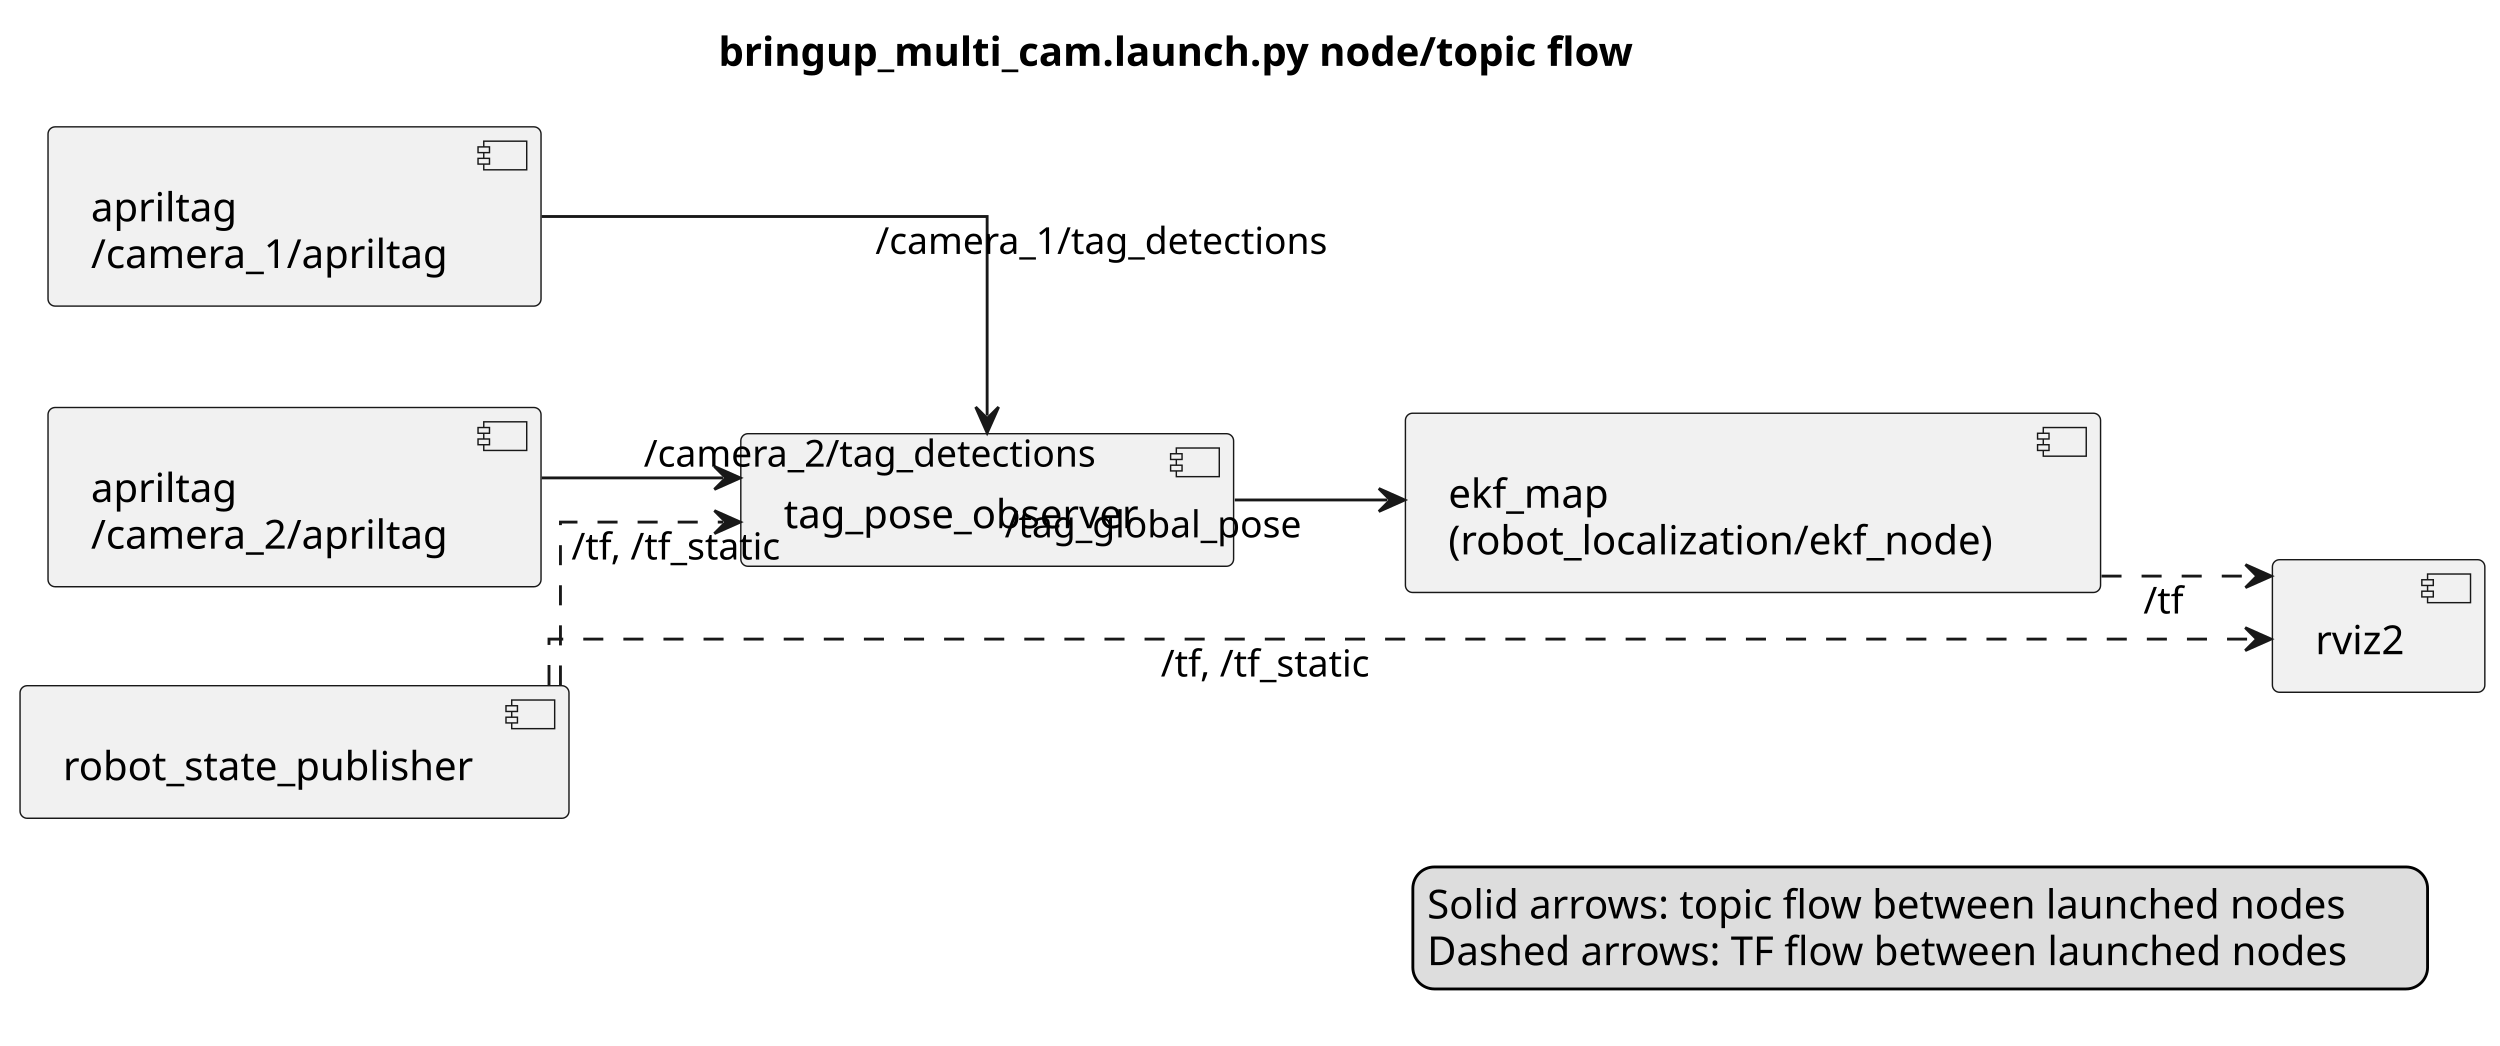
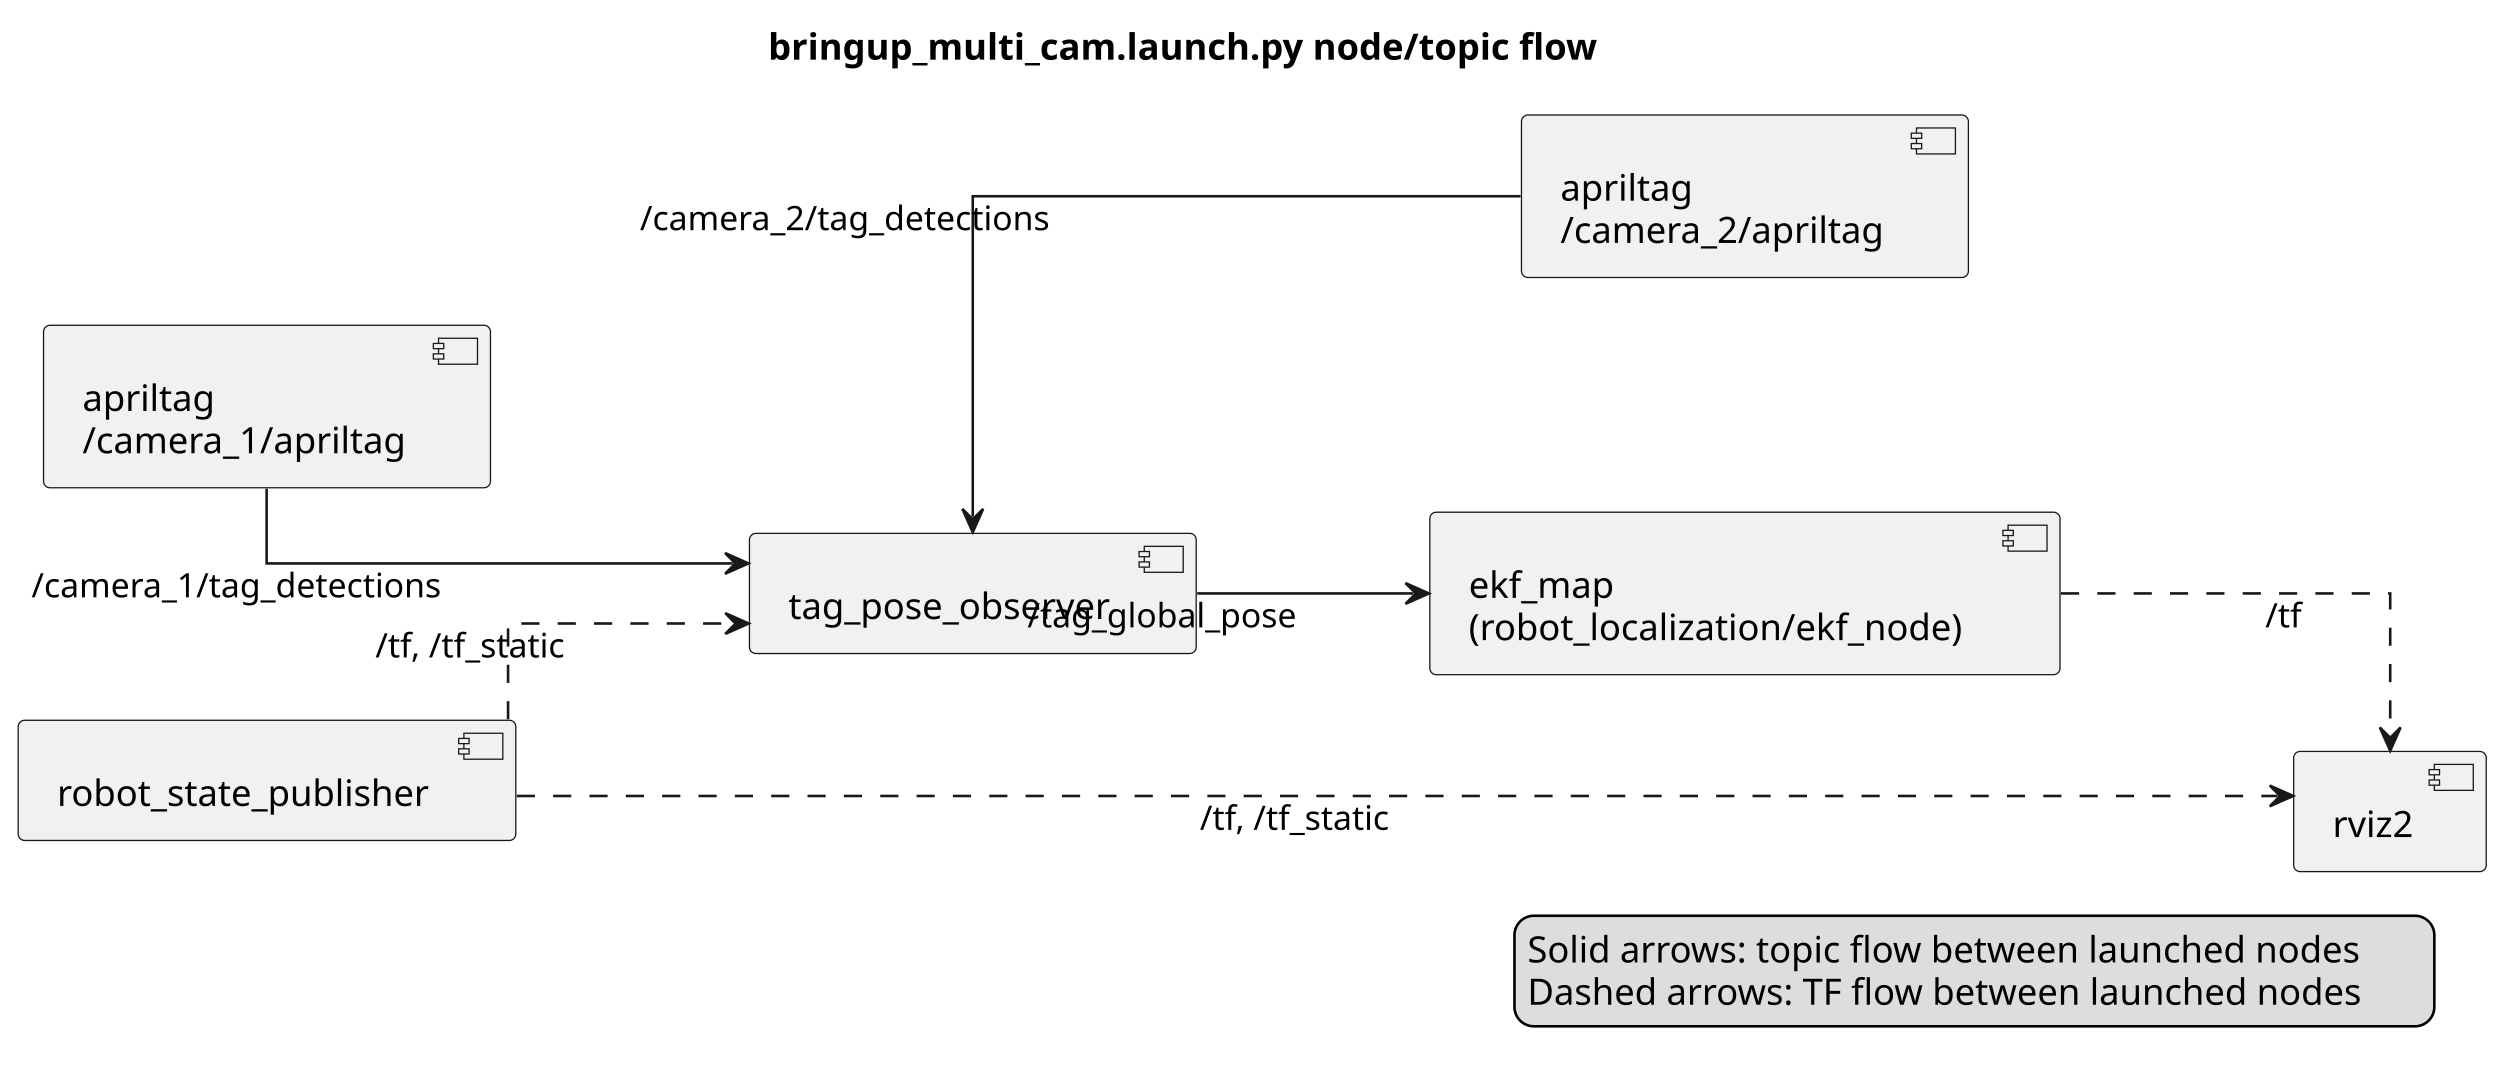
- <svg xmlns="http://www.w3.org/2000/svg" contentStyleType="text/css" data-diagram-type="DESCRIPTION" height="365px" preserveAspectRatio="none" style="width:873px;height:365px;background:#FFFFFF;" version="1.1" viewBox="0 0 873 365" width="873px" zoomAndPan="magnify">
+ <svg xmlns="http://www.w3.org/2000/svg" contentStyleType="text/css" data-diagram-type="DESCRIPTION" height="415px" preserveAspectRatio="none" style="width:963px;height:415px;background:#FFFFFF;" version="1.1" viewBox="0 0 963 415" width="963px" zoomAndPan="magnify">
  <defs />
  <g>
-     <g class="title" data-source-line="6">
-       <text fill="#000000" font-family="sans-serif" font-size="14" font-weight="bold" lengthAdjust="spacing" textLength="357.943" x="250.882" y="22.995">bringup_multi_cam.launch.py node/topic flow</text>
+     <g class="title" data-source-line="8">
+       <text fill="#000000" font-family="sans-serif" font-size="14" font-weight="bold" lengthAdjust="spacing" textLength="357.943" x="295.882" y="22.995">bringup_multi_cam.launch.py node/topic flow</text>
    </g>
-     <g class="entity" data-qualified-name="rsp" data-source-line="13" id="ent0002">
-       <rect fill="#F1F1F1" height="46.297" rx="2.5" ry="2.5" style="stroke:#181818;stroke-width:0.5;" width="191.69" x="7" y="239.447" />
-       <rect fill="#F1F1F1" height="10" style="stroke:#181818;stroke-width:0.5;" width="15" x="178.69" y="244.447" />
-       <rect fill="#F1F1F1" height="2" style="stroke:#181818;stroke-width:0.5;" width="4" x="176.69" y="246.447" />
-       <rect fill="#F1F1F1" height="2" style="stroke:#181818;stroke-width:0.5;" width="4" x="176.69" y="250.447" />
-       <text fill="#000000" font-family="sans-serif" font-size="14" lengthAdjust="spacing" textLength="151.69" x="22" y="272.442">robot_state_publisher</text>
+     <g class="entity" data-qualified-name="rsp" data-source-line="15" id="ent0002">
+       <rect fill="#F1F1F1" height="46.297" rx="2.5" ry="2.5" style="stroke:#181818;stroke-width:0.5;" width="191.69" x="7" y="277.447" />
+       <rect fill="#F1F1F1" height="10" style="stroke:#181818;stroke-width:0.5;" width="15" x="178.69" y="282.447" />
+       <rect fill="#F1F1F1" height="2" style="stroke:#181818;stroke-width:0.5;" width="4" x="176.69" y="284.447" />
+       <rect fill="#F1F1F1" height="2" style="stroke:#181818;stroke-width:0.5;" width="4" x="176.69" y="288.447" />
+       <text fill="#000000" font-family="sans-serif" font-size="14" lengthAdjust="spacing" textLength="151.69" x="22" y="310.442">robot_state_publisher</text>
    </g>
-     <g class="entity" data-qualified-name="apriltag_1" data-source-line="14" id="ent0003">
-       <rect fill="#F1F1F1" height="62.594" rx="2.5" ry="2.5" style="stroke:#181818;stroke-width:0.5;" width="172.159" x="16.77" y="44.297" />
-       <rect fill="#F1F1F1" height="10" style="stroke:#181818;stroke-width:0.5;" width="15" x="168.929" y="49.297" />
-       <rect fill="#F1F1F1" height="2" style="stroke:#181818;stroke-width:0.5;" width="4" x="166.929" y="51.297" />
-       <rect fill="#F1F1F1" height="2" style="stroke:#181818;stroke-width:0.5;" width="4" x="166.929" y="55.297" />
-       <text fill="#000000" font-family="sans-serif" font-size="14" lengthAdjust="spacing" textLength="53.956" x="31.77" y="77.292">apriltag</text>
-       <text fill="#000000" font-family="sans-serif" font-size="14" lengthAdjust="spacing" textLength="132.159" x="31.77" y="93.589">/camera_1/apriltag</text>
+     <g class="entity" data-qualified-name="apriltag_1" data-source-line="16" id="ent0003">
+       <rect fill="#F1F1F1" height="62.594" rx="2.5" ry="2.5" style="stroke:#181818;stroke-width:0.5;" width="172.159" x="16.77" y="125.297" />
+       <rect fill="#F1F1F1" height="10" style="stroke:#181818;stroke-width:0.5;" width="15" x="168.929" y="130.297" />
+       <rect fill="#F1F1F1" height="2" style="stroke:#181818;stroke-width:0.5;" width="4" x="166.929" y="132.297" />
+       <rect fill="#F1F1F1" height="2" style="stroke:#181818;stroke-width:0.5;" width="4" x="166.929" y="136.297" />
+       <text fill="#000000" font-family="sans-serif" font-size="14" lengthAdjust="spacing" textLength="53.956" x="31.77" y="158.292">apriltag</text>
+       <text fill="#000000" font-family="sans-serif" font-size="14" lengthAdjust="spacing" textLength="132.159" x="31.77" y="174.589">/camera_1/apriltag</text>
    </g>
-     <g class="entity" data-qualified-name="apriltag_2" data-source-line="15" id="ent0004">
-       <rect fill="#F1F1F1" height="62.594" rx="2.5" ry="2.5" style="stroke:#181818;stroke-width:0.5;" width="172.159" x="16.77" y="142.297" />
-       <rect fill="#F1F1F1" height="10" style="stroke:#181818;stroke-width:0.5;" width="15" x="168.929" y="147.297" />
-       <rect fill="#F1F1F1" height="2" style="stroke:#181818;stroke-width:0.5;" width="4" x="166.929" y="149.297" />
-       <rect fill="#F1F1F1" height="2" style="stroke:#181818;stroke-width:0.5;" width="4" x="166.929" y="153.297" />
-       <text fill="#000000" font-family="sans-serif" font-size="14" lengthAdjust="spacing" textLength="53.956" x="31.77" y="175.292">apriltag</text>
-       <text fill="#000000" font-family="sans-serif" font-size="14" lengthAdjust="spacing" textLength="132.159" x="31.77" y="191.589">/camera_2/apriltag</text>
+     <g class="entity" data-qualified-name="apriltag_2" data-source-line="17" id="ent0004">
+       <rect fill="#F1F1F1" height="62.594" rx="2.5" ry="2.5" style="stroke:#181818;stroke-width:0.5;" width="172.159" x="586.07" y="44.297" />
+       <rect fill="#F1F1F1" height="10" style="stroke:#181818;stroke-width:0.5;" width="15" x="738.229" y="49.297" />
+       <rect fill="#F1F1F1" height="2" style="stroke:#181818;stroke-width:0.5;" width="4" x="736.229" y="51.297" />
+       <rect fill="#F1F1F1" height="2" style="stroke:#181818;stroke-width:0.5;" width="4" x="736.229" y="55.297" />
+       <text fill="#000000" font-family="sans-serif" font-size="14" lengthAdjust="spacing" textLength="53.956" x="601.07" y="77.292">apriltag</text>
+       <text fill="#000000" font-family="sans-serif" font-size="14" lengthAdjust="spacing" textLength="132.159" x="601.07" y="93.589">/camera_2/apriltag</text>
    </g>
-     <g class="entity" data-qualified-name="observer" data-source-line="16" id="ent0005">
-       <rect fill="#F1F1F1" height="46.297" rx="2.5" ry="2.5" style="stroke:#181818;stroke-width:0.5;" width="172.084" x="258.69" y="151.447" />
-       <rect fill="#F1F1F1" height="10" style="stroke:#181818;stroke-width:0.5;" width="15" x="410.774" y="156.447" />
-       <rect fill="#F1F1F1" height="2" style="stroke:#181818;stroke-width:0.5;" width="4" x="408.774" y="158.447" />
-       <rect fill="#F1F1F1" height="2" style="stroke:#181818;stroke-width:0.5;" width="4" x="408.774" y="162.447" />
-       <text fill="#000000" font-family="sans-serif" font-size="14" lengthAdjust="spacing" textLength="132.084" x="273.69" y="184.442">tag_pose_observer</text>
+     <g class="entity" data-qualified-name="observer" data-source-line="18" id="ent0005">
+       <rect fill="#F1F1F1" height="46.297" rx="2.5" ry="2.5" style="stroke:#181818;stroke-width:0.5;" width="172.084" x="288.69" y="205.447" />
+       <rect fill="#F1F1F1" height="10" style="stroke:#181818;stroke-width:0.5;" width="15" x="440.774" y="210.447" />
+       <rect fill="#F1F1F1" height="2" style="stroke:#181818;stroke-width:0.5;" width="4" x="438.774" y="212.447" />
+       <rect fill="#F1F1F1" height="2" style="stroke:#181818;stroke-width:0.5;" width="4" x="438.774" y="216.447" />
+       <text fill="#000000" font-family="sans-serif" font-size="14" lengthAdjust="spacing" textLength="132.084" x="303.69" y="238.442">tag_pose_observer</text>
    </g>
-     <g class="entity" data-qualified-name="ekf" data-source-line="17" id="ent0006">
-       <rect fill="#F1F1F1" height="62.594" rx="2.5" ry="2.5" style="stroke:#181818;stroke-width:0.5;" width="242.747" x="490.77" y="144.297" />
-       <rect fill="#F1F1F1" height="10" style="stroke:#181818;stroke-width:0.5;" width="15" x="713.517" y="149.297" />
-       <rect fill="#F1F1F1" height="2" style="stroke:#181818;stroke-width:0.5;" width="4" x="711.517" y="151.297" />
-       <rect fill="#F1F1F1" height="2" style="stroke:#181818;stroke-width:0.5;" width="4" x="711.517" y="155.297" />
-       <text fill="#000000" font-family="sans-serif" font-size="14" lengthAdjust="spacing" textLength="59.753" x="505.77" y="177.292">ekf_map</text>
-       <text fill="#000000" font-family="sans-serif" font-size="14" lengthAdjust="spacing" textLength="202.747" x="505.77" y="193.589">(robot_localization/ekf_node)</text>
+     <g class="entity" data-qualified-name="ekf" data-source-line="19" id="ent0006">
+       <rect fill="#F1F1F1" height="62.594" rx="2.5" ry="2.5" style="stroke:#181818;stroke-width:0.5;" width="242.747" x="550.77" y="197.297" />
+       <rect fill="#F1F1F1" height="10" style="stroke:#181818;stroke-width:0.5;" width="15" x="773.517" y="202.297" />
+       <rect fill="#F1F1F1" height="2" style="stroke:#181818;stroke-width:0.5;" width="4" x="771.517" y="204.297" />
+       <rect fill="#F1F1F1" height="2" style="stroke:#181818;stroke-width:0.5;" width="4" x="771.517" y="208.297" />
+       <text fill="#000000" font-family="sans-serif" font-size="14" lengthAdjust="spacing" textLength="59.753" x="565.77" y="230.292">ekf_map</text>
+       <text fill="#000000" font-family="sans-serif" font-size="14" lengthAdjust="spacing" textLength="202.747" x="565.77" y="246.589">(robot_localization/ekf_node)</text>
    </g>
-     <g class="entity" data-qualified-name="rviz" data-source-line="18" id="ent0007">
-       <rect fill="#F1F1F1" height="46.297" rx="2.5" ry="2.5" style="stroke:#181818;stroke-width:0.5;" width="74.186" x="793.52" y="195.447" />
-       <rect fill="#F1F1F1" height="10" style="stroke:#181818;stroke-width:0.5;" width="15" x="847.707" y="200.447" />
-       <rect fill="#F1F1F1" height="2" style="stroke:#181818;stroke-width:0.5;" width="4" x="845.707" y="202.447" />
-       <rect fill="#F1F1F1" height="2" style="stroke:#181818;stroke-width:0.5;" width="4" x="845.707" y="206.447" />
-       <text fill="#000000" font-family="sans-serif" font-size="14" lengthAdjust="spacing" textLength="34.187" x="808.52" y="228.442">rviz2</text>
+     <g class="entity" data-qualified-name="rviz" data-source-line="20" id="ent0007">
+       <rect fill="#F1F1F1" height="46.297" rx="2.5" ry="2.5" style="stroke:#181818;stroke-width:0.5;" width="74.186" x="883.52" y="289.447" />
+       <rect fill="#F1F1F1" height="10" style="stroke:#181818;stroke-width:0.5;" width="15" x="937.707" y="294.447" />
+       <rect fill="#F1F1F1" height="2" style="stroke:#181818;stroke-width:0.5;" width="4" x="935.707" y="296.447" />
+       <rect fill="#F1F1F1" height="2" style="stroke:#181818;stroke-width:0.5;" width="4" x="935.707" y="300.447" />
+       <text fill="#000000" font-family="sans-serif" font-size="14" lengthAdjust="spacing" textLength="34.187" x="898.52" y="322.442">rviz2</text>
    </g>
-     <g class="link" data-entity-1="ent0003" data-entity-2="ent0005" data-link-type="dependency" data-source-line="20" id="lnk8">
-       <path d="M189.14,75.597 C258.6,75.597 344.71,75.597 344.71,75.597 C344.71,75.597 344.71,115.857 344.71,145.137" fill="none" id="apriltag_1-to-observer" style="stroke:#181818;stroke-width:1;" />
-       <polygon fill="#181818" points="344.71,151.137,348.71,142.137,344.71,146.137,340.71,142.137,344.71,151.137" style="stroke:#181818;stroke-width:1;" />
-       <text fill="#000000" font-family="sans-serif" font-size="13" lengthAdjust="spacing" textLength="168.6" x="305.69" y="88.664">/camera_1/tag_detections</text>
+     <g class="link" data-entity-1="ent0002" data-entity-2="ent0005" data-link-type="dependency" data-source-line="29" id="lnk13">
+       <path d="M195.71,277.067 C195.71,260.097 195.71,240.177 195.71,240.177 C195.71,240.177 236.59,240.177 282.37,240.177" fill="none" id="rsp-to-observer-1" style="stroke:#181818;stroke-width:1;stroke-dasharray:7,7;" />
+       <polygon fill="#181818" points="288.37,240.177,279.37,236.177,283.37,240.177,279.37,244.177,288.37,240.177" style="stroke:#181818;stroke-width:1;" />
+       <text fill="#000000" font-family="sans-serif" font-size="13" lengthAdjust="spacing" textLength="78.565" x="144.59" y="253.244">/tf, /tf_static</text>
    </g>
-     <g class="link" data-entity-1="ent0004" data-entity-2="ent0005" data-link-type="dependency" data-source-line="21" id="lnk9">
-       <path d="M189.15,166.887 C211.67,166.887 229.94,166.887 252.46,166.887" fill="none" id="apriltag_2-to-observer" style="stroke:#181818;stroke-width:1;" />
-       <polygon fill="#181818" points="258.46,166.887,249.46,162.887,253.46,166.887,249.46,170.887,258.46,166.887" style="stroke:#181818;stroke-width:1;" />
-       <text fill="#000000" font-family="sans-serif" font-size="13" lengthAdjust="spacing" textLength="168.6" x="224.8" y="162.954">/camera_2/tag_detections</text>
+     <g class="link" data-entity-1="ent0003" data-entity-2="ent0005" data-link-type="dependency" data-source-line="25" id="lnk9">
+       <path d="M102.71,188.227 C102.71,202.847 102.71,217.027 102.71,217.027 C102.71,217.027 202.63,217.027 282.29,217.027" fill="none" id="apriltag_1-to-observer" style="stroke:#181818;stroke-width:1;" />
+       <polygon fill="#181818" points="288.29,217.027,279.29,213.027,283.29,217.027,279.29,221.027,288.29,217.027" style="stroke:#181818;stroke-width:1;" />
+       <text fill="#000000" font-family="sans-serif" font-size="13" lengthAdjust="spacing" textLength="168.6" x="12.1" y="230.094">/camera_1/tag_detections</text>
    </g>
-     <g class="link" data-entity-1="ent0005" data-entity-2="ent0006" data-link-type="dependency" data-source-line="22" id="lnk10">
-       <path d="M431.18,174.597 C450.11,174.597 464.48,174.597 484.49,174.597" fill="none" id="observer-to-ekf" style="stroke:#181818;stroke-width:1;" />
-       <polygon fill="#181818" points="490.49,174.597,481.49,170.597,485.49,174.597,481.49,178.597,490.49,174.597" style="stroke:#181818;stroke-width:1;" />
-       <text fill="#000000" font-family="sans-serif" font-size="13" lengthAdjust="spacing" textLength="109.319" x="350.83" y="187.664">/tag_global_pose</text>
+     <g class="link" data-entity-1="ent0005" data-entity-2="ent0004" data-link-type="dependency" data-source-line="26" id="lnk11">
+       <path d="M374.71,199.027 C374.71,156.107 374.71,75.597 374.71,75.597 C374.71,75.597 497.9,75.597 585.72,75.597" fill="none" id="observer-backto-apriltag_2" style="stroke:#181818;stroke-width:1;" />
+       <polygon fill="#181818" points="374.71,205.027,378.71,196.027,374.71,200.027,370.71,196.027,374.71,205.027" style="stroke:#181818;stroke-width:1;" />
+       <text fill="#000000" font-family="sans-serif" font-size="13" lengthAdjust="spacing" textLength="168.6" x="246.5" y="88.664">/camera_2/tag_detections</text>
    </g>
-     <g class="link" data-entity-1="ent0002" data-entity-2="ent0005" data-link-type="dependency" data-source-line="24" id="lnk11">
-       <path d="M195.71,239.377 C195.71,215.667 195.71,182.317 195.71,182.317 C195.71,182.317 219.52,182.317 252.47,182.317" fill="none" id="rsp-to-observer" style="stroke:#181818;stroke-width:1;stroke-dasharray:7,7;" />
-       <polygon fill="#181818" points="258.47,182.317,249.47,178.317,253.47,182.317,249.47,186.317,258.47,182.317" style="stroke:#181818;stroke-width:1;" />
-       <text fill="#000000" font-family="sans-serif" font-size="13" lengthAdjust="spacing" textLength="78.565" x="199.56" y="195.384">/tf, /tf_static</text>
+     <g class="link" data-entity-1="ent0005" data-entity-2="ent0006" data-link-type="dependency" data-source-line="27" id="lnk12">
+       <path d="M461.16,228.597 C489.03,228.597 514.46,228.597 544.39,228.597" fill="none" id="observer-to-ekf" style="stroke:#181818;stroke-width:1;" />
+       <polygon fill="#181818" points="550.39,228.597,541.39,224.597,545.39,228.597,541.39,232.597,550.39,228.597" style="stroke:#181818;stroke-width:1;" />
+       <text fill="#000000" font-family="sans-serif" font-size="13" lengthAdjust="spacing" textLength="109.319" x="395.77" y="241.664">/tag_global_pose</text>
    </g>
-     <g class="link" data-entity-1="ent0002" data-entity-2="ent0007" data-link-type="dependency" data-source-line="25" id="lnk12">
-       <path d="M191.71,239.207 C191.71,230.717 191.71,223.177 191.71,223.177 C191.71,223.177 650.08,223.177 787.03,223.177" fill="none" id="rsp-to-rviz" style="stroke:#181818;stroke-width:1;stroke-dasharray:7,7;" />
-       <polygon fill="#181818" points="793.03,223.177,784.03,219.177,788.03,223.177,784.03,227.177,793.03,223.177" style="stroke:#181818;stroke-width:1;" />
-       <text fill="#000000" font-family="sans-serif" font-size="13" lengthAdjust="spacing" textLength="78.565" x="405.35" y="236.244">/tf, /tf_static</text>
+     <g class="link" data-entity-1="ent0002" data-entity-2="ent0007" data-link-type="dependency" data-source-line="30" id="lnk14">
+       <path d="M199.06,306.597 C379.76,306.597 756.57,306.597 877.31,306.597" fill="none" id="rsp-to-rviz" style="stroke:#181818;stroke-width:1;stroke-dasharray:7,7;" />
+       <polygon fill="#181818" points="883.31,306.597,874.31,302.597,878.31,306.597,874.31,310.597,883.31,306.597" style="stroke:#181818;stroke-width:1;" />
+       <text fill="#000000" font-family="sans-serif" font-size="13" lengthAdjust="spacing" textLength="78.565" x="462.19" y="319.664">/tf, /tf_static</text>
    </g>
-     <g class="link" data-entity-1="ent0006" data-entity-2="ent0007" data-link-type="dependency" data-source-line="26" id="lnk13">
-       <path d="M733.84,201.177 C755.39,201.177 770.29,201.177 787.12,201.177" fill="none" id="ekf-to-rviz" style="stroke:#181818;stroke-width:1;stroke-dasharray:7,7;" />
-       <polygon fill="#181818" points="793.12,201.177,784.12,197.177,788.12,201.177,784.12,205.177,793.12,201.177" style="stroke:#181818;stroke-width:1;" />
-       <text fill="#000000" font-family="sans-serif" font-size="13" lengthAdjust="spacing" textLength="14.054" x="748.48" y="214.244">/tf</text>
+     <g class="link" data-entity-1="ent0006" data-entity-2="ent0007" data-link-type="dependency" data-source-line="31" id="lnk15">
+       <path d="M793.88,228.597 C856.86,228.597 920.71,228.597 920.71,228.597 C920.71,228.597 920.71,258.347 920.71,283.197" fill="none" id="ekf-to-rviz" style="stroke:#181818;stroke-width:1;stroke-dasharray:7,7;" />
+       <polygon fill="#181818" points="920.71,289.197,924.71,280.197,920.71,284.197,916.71,280.197,920.71,289.197" style="stroke:#181818;stroke-width:1;" />
+       <text fill="#000000" font-family="sans-serif" font-size="13" lengthAdjust="spacing" textLength="14.054" x="872.59" y="241.664">/tf</text>
    </g>
-     <g class="legend" data-source-line="8">
-       <rect fill="#DDDDDD" height="42.594" rx="7.5" ry="7.5" style="stroke:#000000;stroke-width:1;" width="354.34" x="493.367" y="302.744" />
-       <text fill="#000000" font-family="sans-serif" font-size="14" lengthAdjust="spacing" textLength="343.356" x="498.367" y="320.739">Solid arrows: topic flow between launched nodes</text>
-       <text fill="#000000" font-family="sans-serif" font-size="14" lengthAdjust="spacing" textLength="344.34" x="498.367" y="337.036">Dashed arrows: TF flow between launched nodes</text>
+     <g class="legend" data-source-line="10">
+       <rect fill="#DDDDDD" height="42.594" rx="7.5" ry="7.5" style="stroke:#000000;stroke-width:1;" width="354.34" x="583.367" y="352.744" />
+       <text fill="#000000" font-family="sans-serif" font-size="14" lengthAdjust="spacing" textLength="343.356" x="588.367" y="370.739">Solid arrows: topic flow between launched nodes</text>
+       <text fill="#000000" font-family="sans-serif" font-size="14" lengthAdjust="spacing" textLength="344.34" x="588.367" y="387.036">Dashed arrows: TF flow between launched nodes</text>
    </g>
  </g>
</svg>
